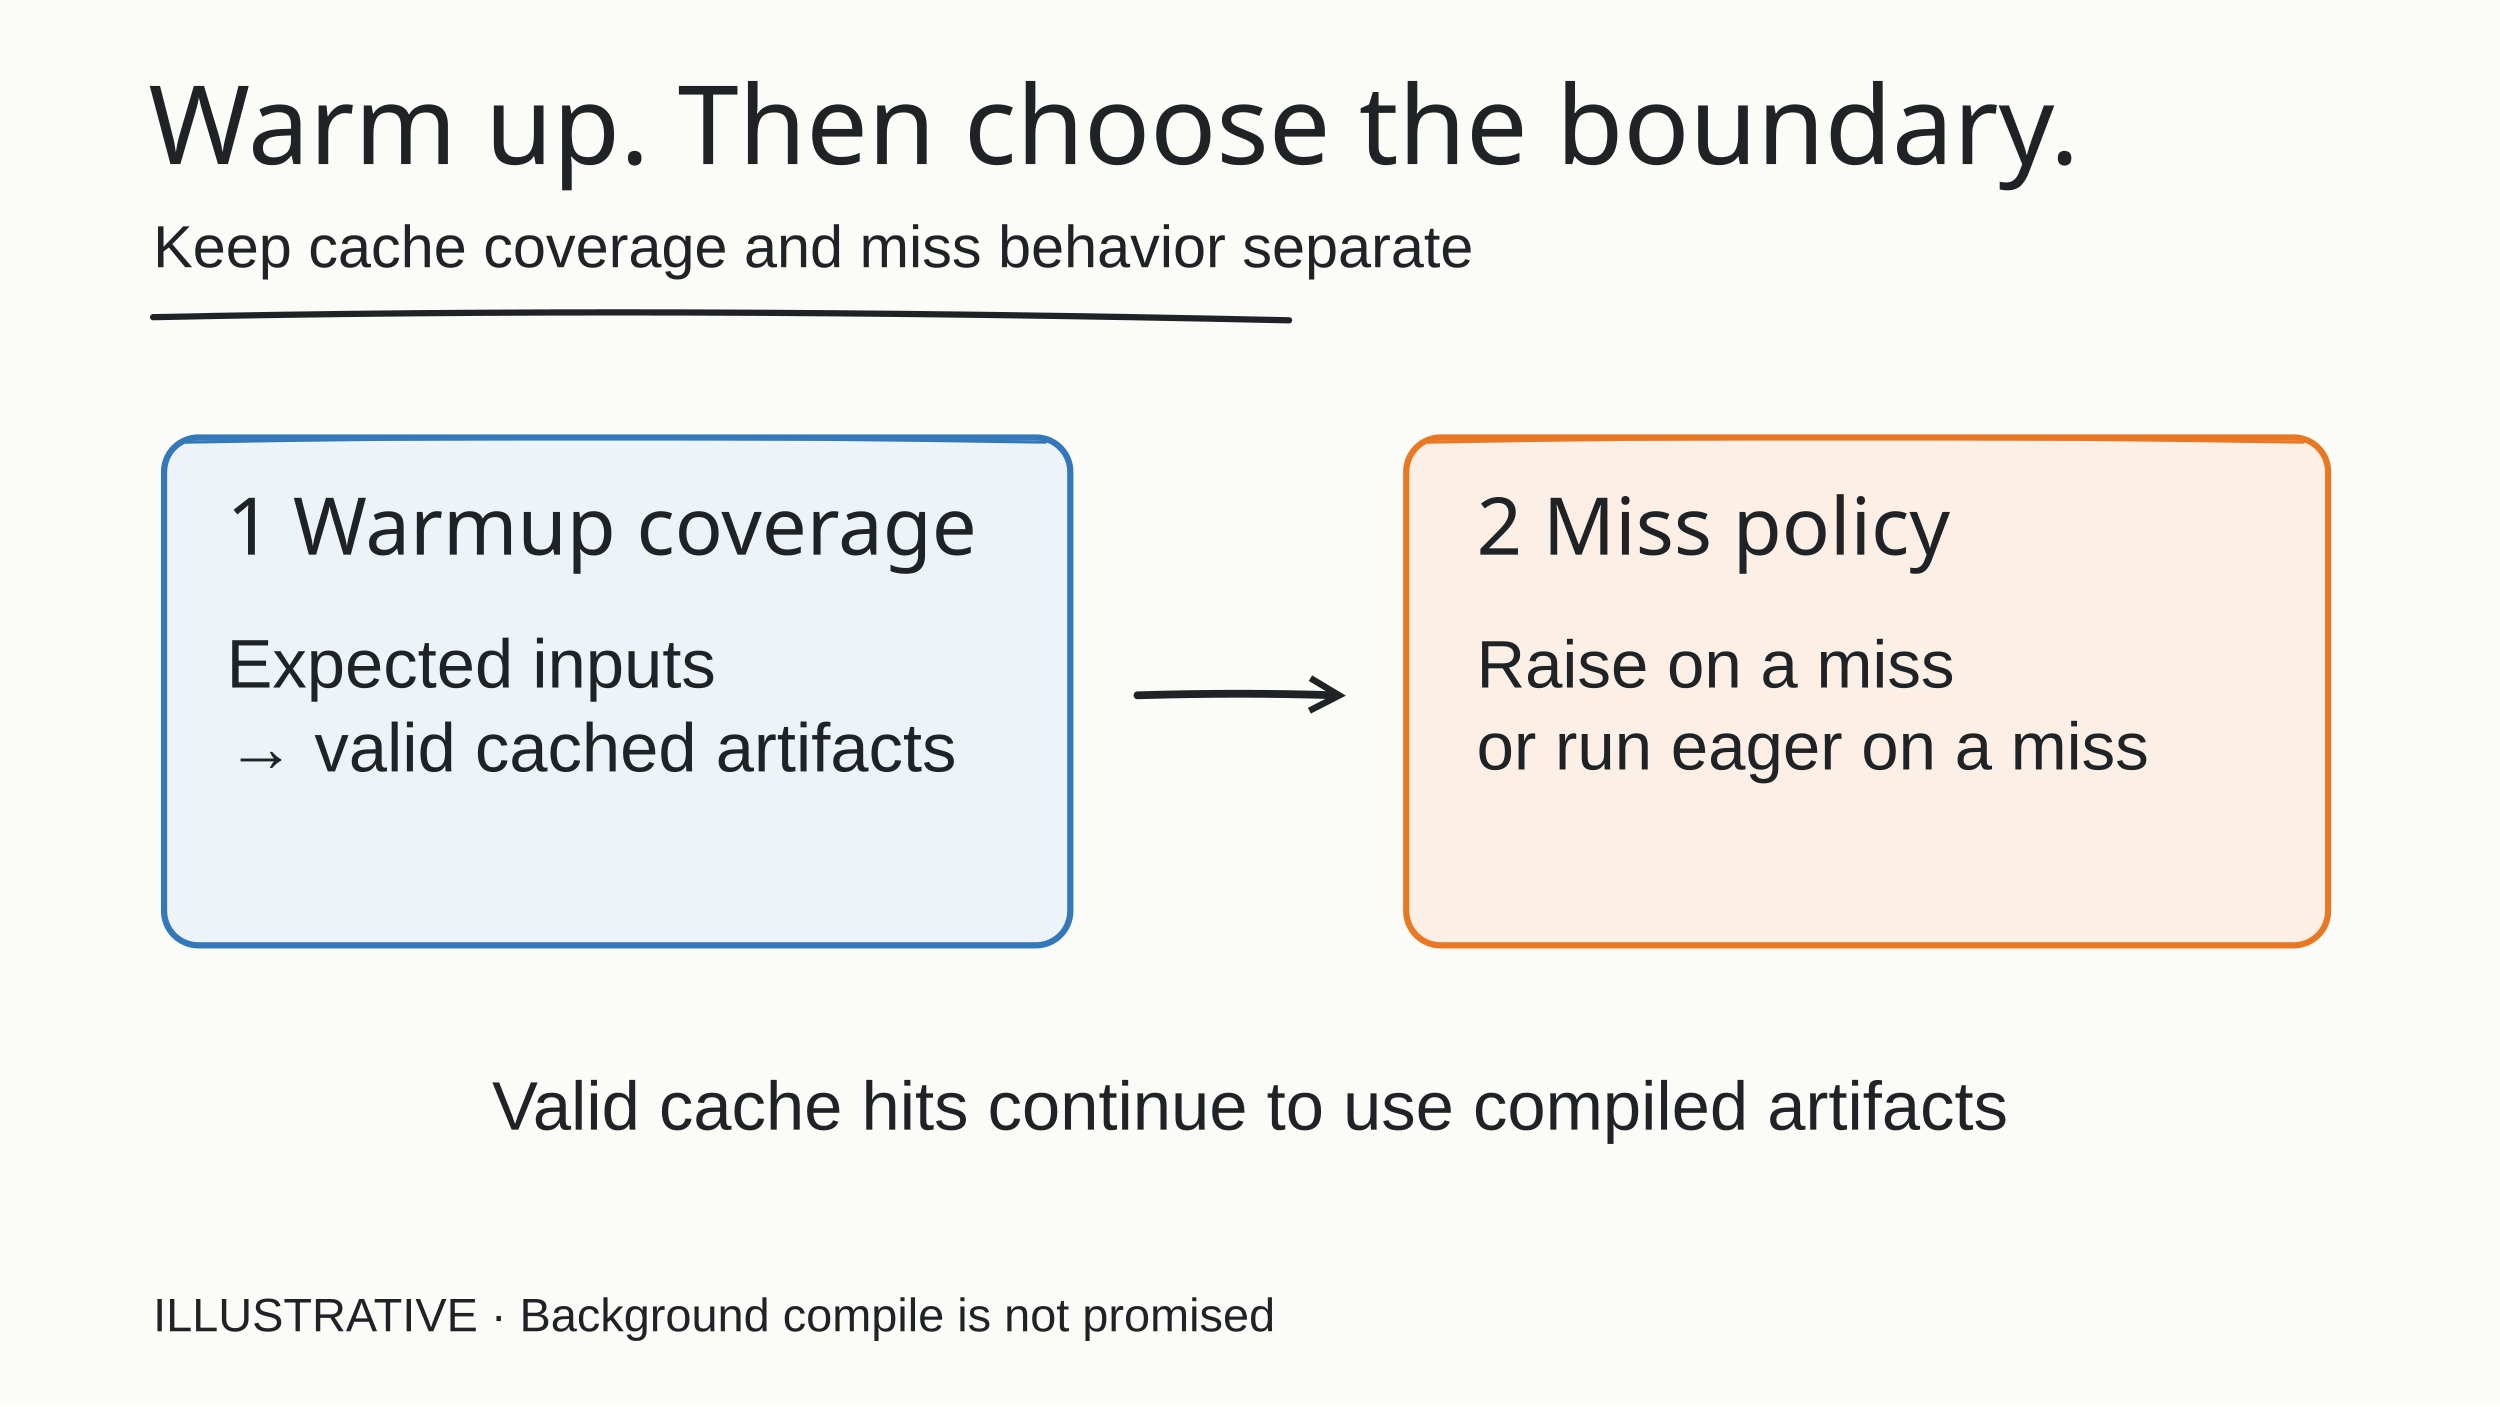
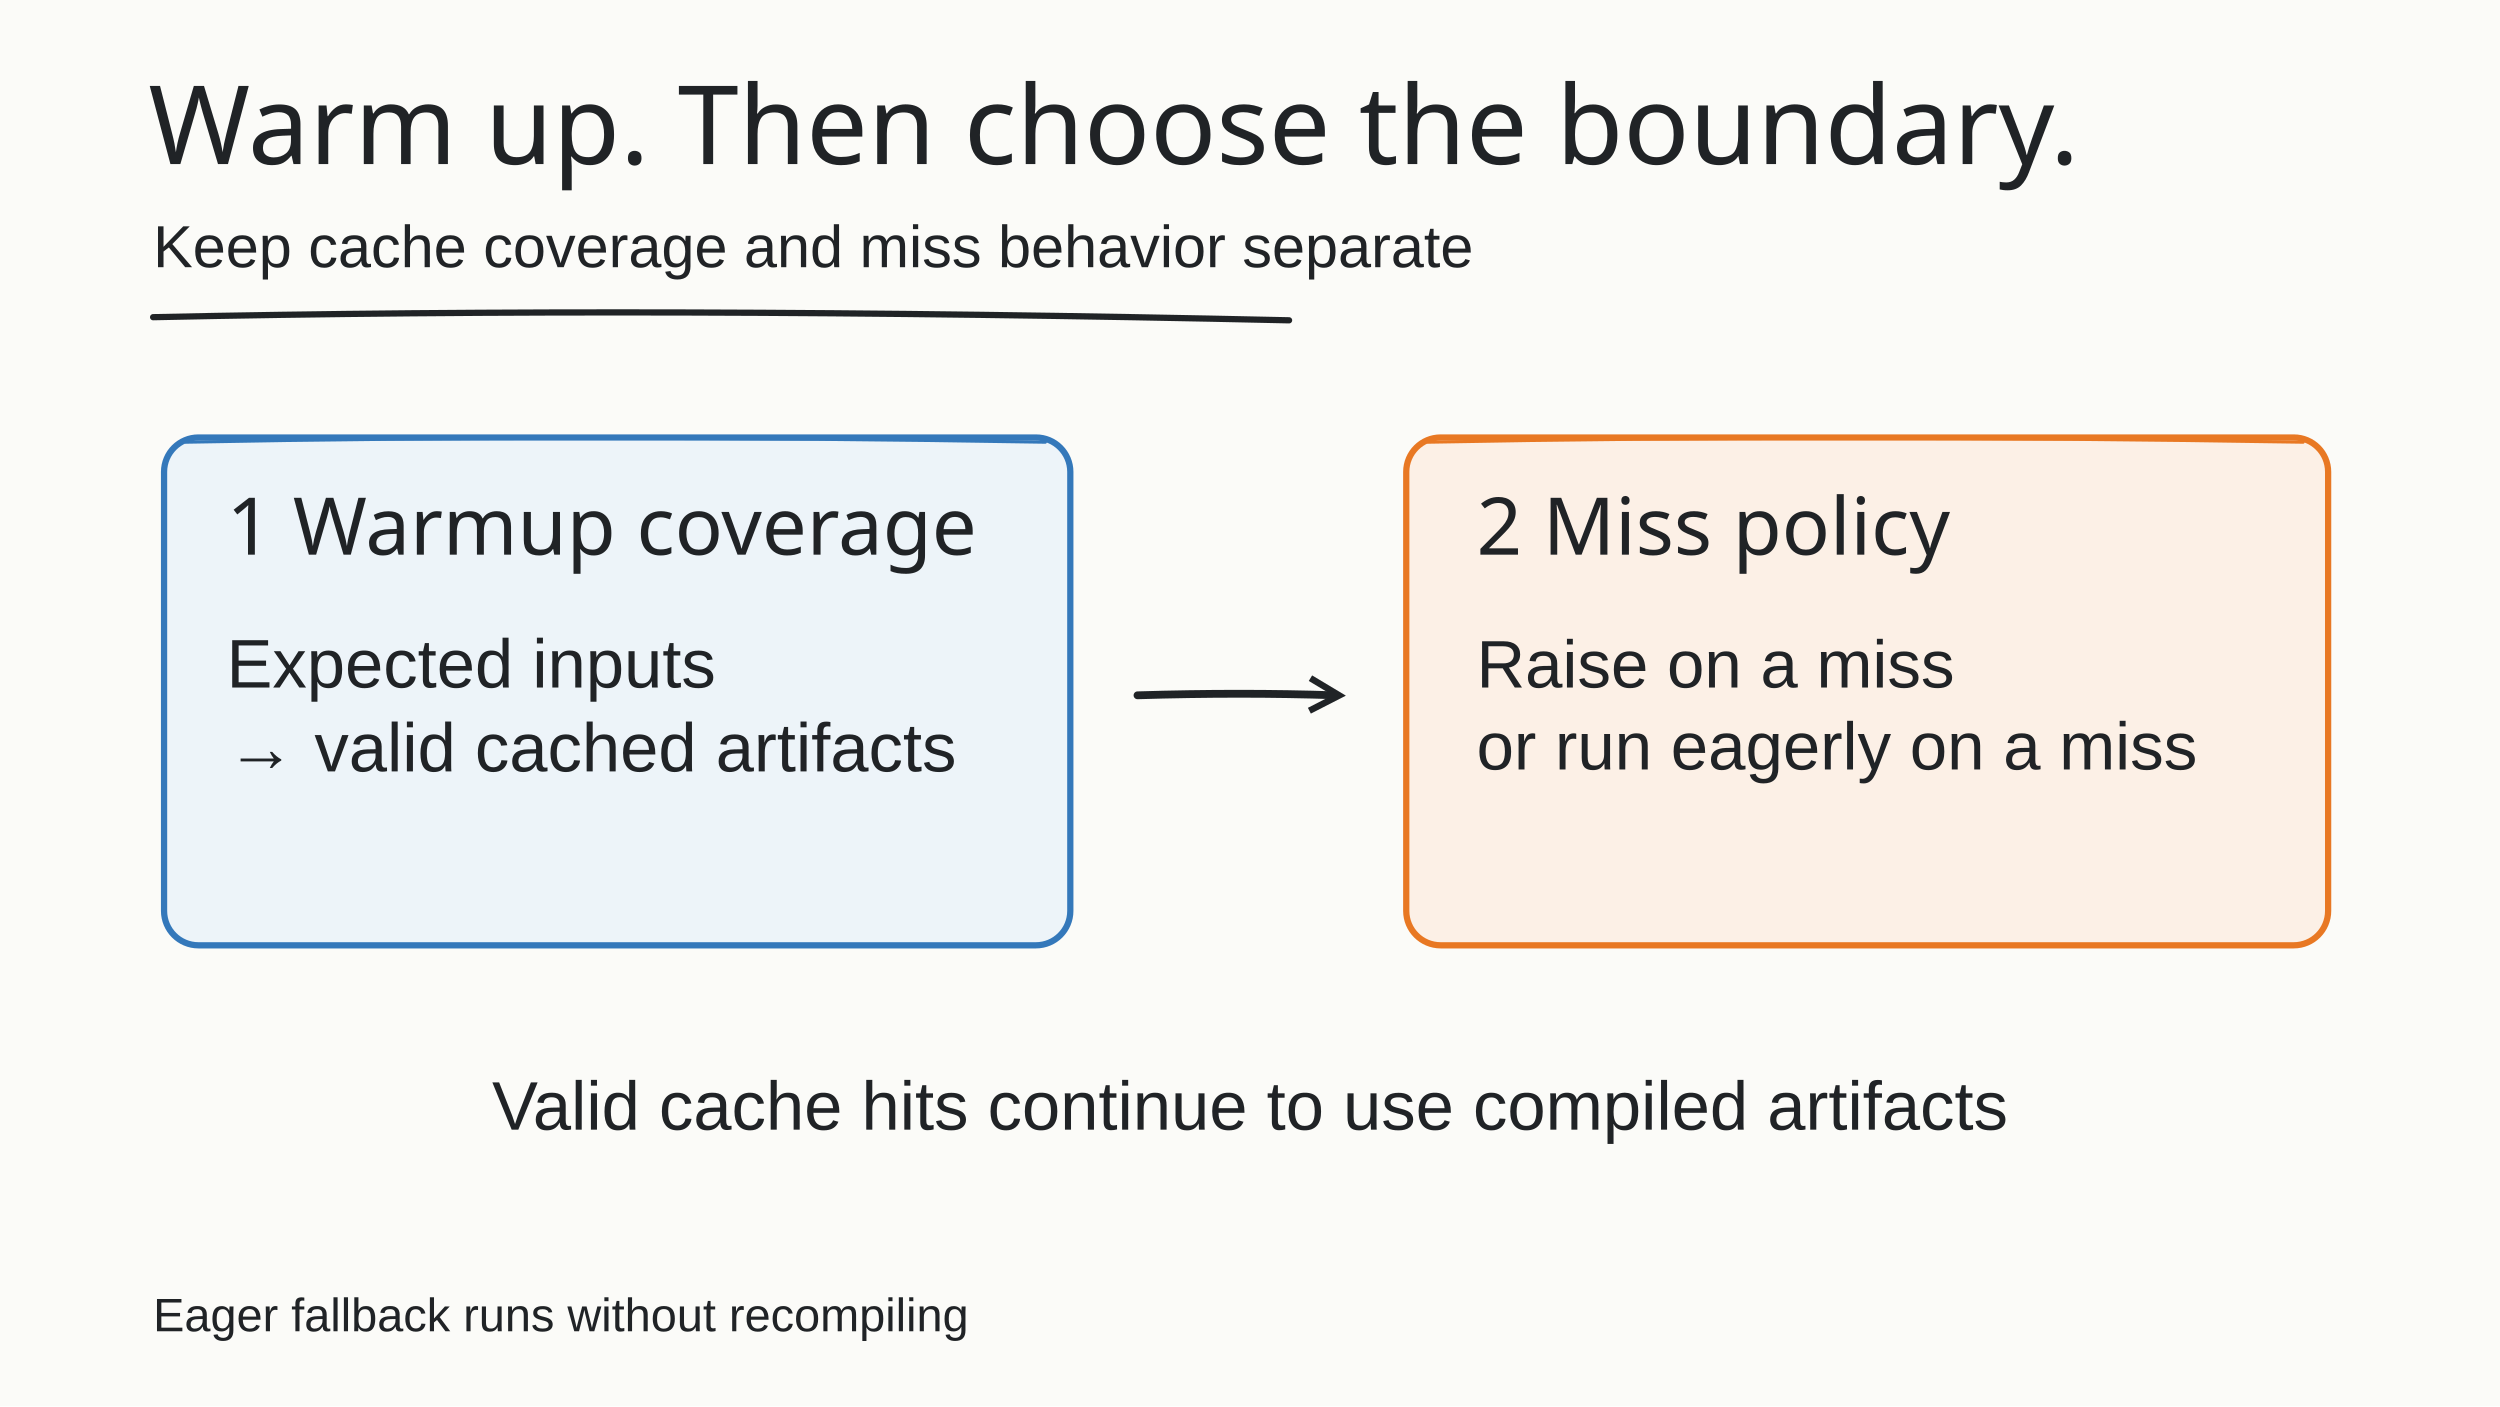
<svg xmlns="http://www.w3.org/2000/svg" width="1600" height="900" viewBox="0 0 1600 900">
  <rect width="100%" height="100%" fill="#FBFBF8" />
  <defs>
    <marker id="arrow" viewBox="0 0 12 12" refX="9" refY="6" markerWidth="5" markerHeight="5" orient="auto">
      <path d="M1 1 L10 6 L1 11" fill="none" stroke="context-stroke" stroke-width="2" />
    </marker>
  </defs>
  <text x="95" y="105" font-family="Bradley Hand" font-size="70" fill="#202326" text-anchor="start" font-weight="normal">
    <tspan x="95" dy="0">Warm up. Then choose the boundary.</tspan>
  </text>
  <text x="98" y="171" font-family="Arial, Helvetica, sans-serif" font-size="38" fill="#202326" text-anchor="start" font-weight="normal">
    <tspan x="98" dy="0">Keep cache coverage and miss behavior separate</tspan>
  </text>
  <path d="M98 203 Q420 196 825 205" fill="none" stroke="#202326" stroke-width="4" stroke-linecap="round" stroke-linejoin="round" />
  <rect x="105" y="280" width="580" height="325" rx="22" fill="#EDF4F9" stroke="#3478BA" stroke-width="4" />
  <path d="M119 283 Q371.8 278 669 283" fill="none" stroke="#3478BA" stroke-width="2" stroke-linecap="round" stroke-linejoin="round" />
  <text x="145" y="355" font-family="Bradley Hand" font-size="51" fill="#202326" text-anchor="start" font-weight="normal">
    <tspan x="145" dy="0">1   Warmup coverage</tspan>
  </text>
  <text x="145" y="440" font-family="Arial, Helvetica, sans-serif" font-size="44" fill="#202326" text-anchor="start" font-weight="normal">
    <tspan x="145" dy="0">Expected inputs</tspan>
    <tspan x="145" dy="53.68">→ valid cached artifacts</tspan>
  </text>
  <path d="M728 445 Q794.5 443.0 855 445" fill="none" stroke="#202326" stroke-width="5" stroke-linecap="round" stroke-linejoin="round" marker-end="url(#arrow)" />
  <rect x="900" y="280" width="590" height="325" rx="22" fill="#FCF0E6" stroke="#E87823" stroke-width="4" />
  <path d="M914 283 Q1171.4 278 1474 283" fill="none" stroke="#E87823" stroke-width="2" stroke-linecap="round" stroke-linejoin="round" />
  <text x="945" y="355" font-family="Bradley Hand" font-size="51" fill="#202326" text-anchor="start" font-weight="normal">
    <tspan x="945" dy="0">2   Miss policy</tspan>
  </text>
  <text x="945" y="440" font-family="Arial, Helvetica, sans-serif" font-size="43" fill="#202326" text-anchor="start" font-weight="normal">
    <tspan x="945" dy="0">Raise on a miss</tspan>
-     <tspan x="945" dy="52.46">or run eager on a miss</tspan>
+     <tspan x="945" dy="52.46">or run eagerly on a miss</tspan>
  </text>
  <text x="800" y="723" font-family="Arial, Helvetica, sans-serif" font-size="44" fill="#202326" text-anchor="middle" font-weight="normal">
    <tspan x="800" dy="0">Valid cache hits continue to use compiled artifacts</tspan>
  </text>
  <text x="98" y="852" font-family="Arial, Helvetica, sans-serif" font-size="30" fill="#202326" text-anchor="start" font-weight="normal">
-     <tspan x="98" dy="0">ILLUSTRATIVE  ·  Background compile is not promised</tspan>
+     <tspan x="98" dy="0">Eager fallback runs without recompiling</tspan>
  </text>
</svg>
